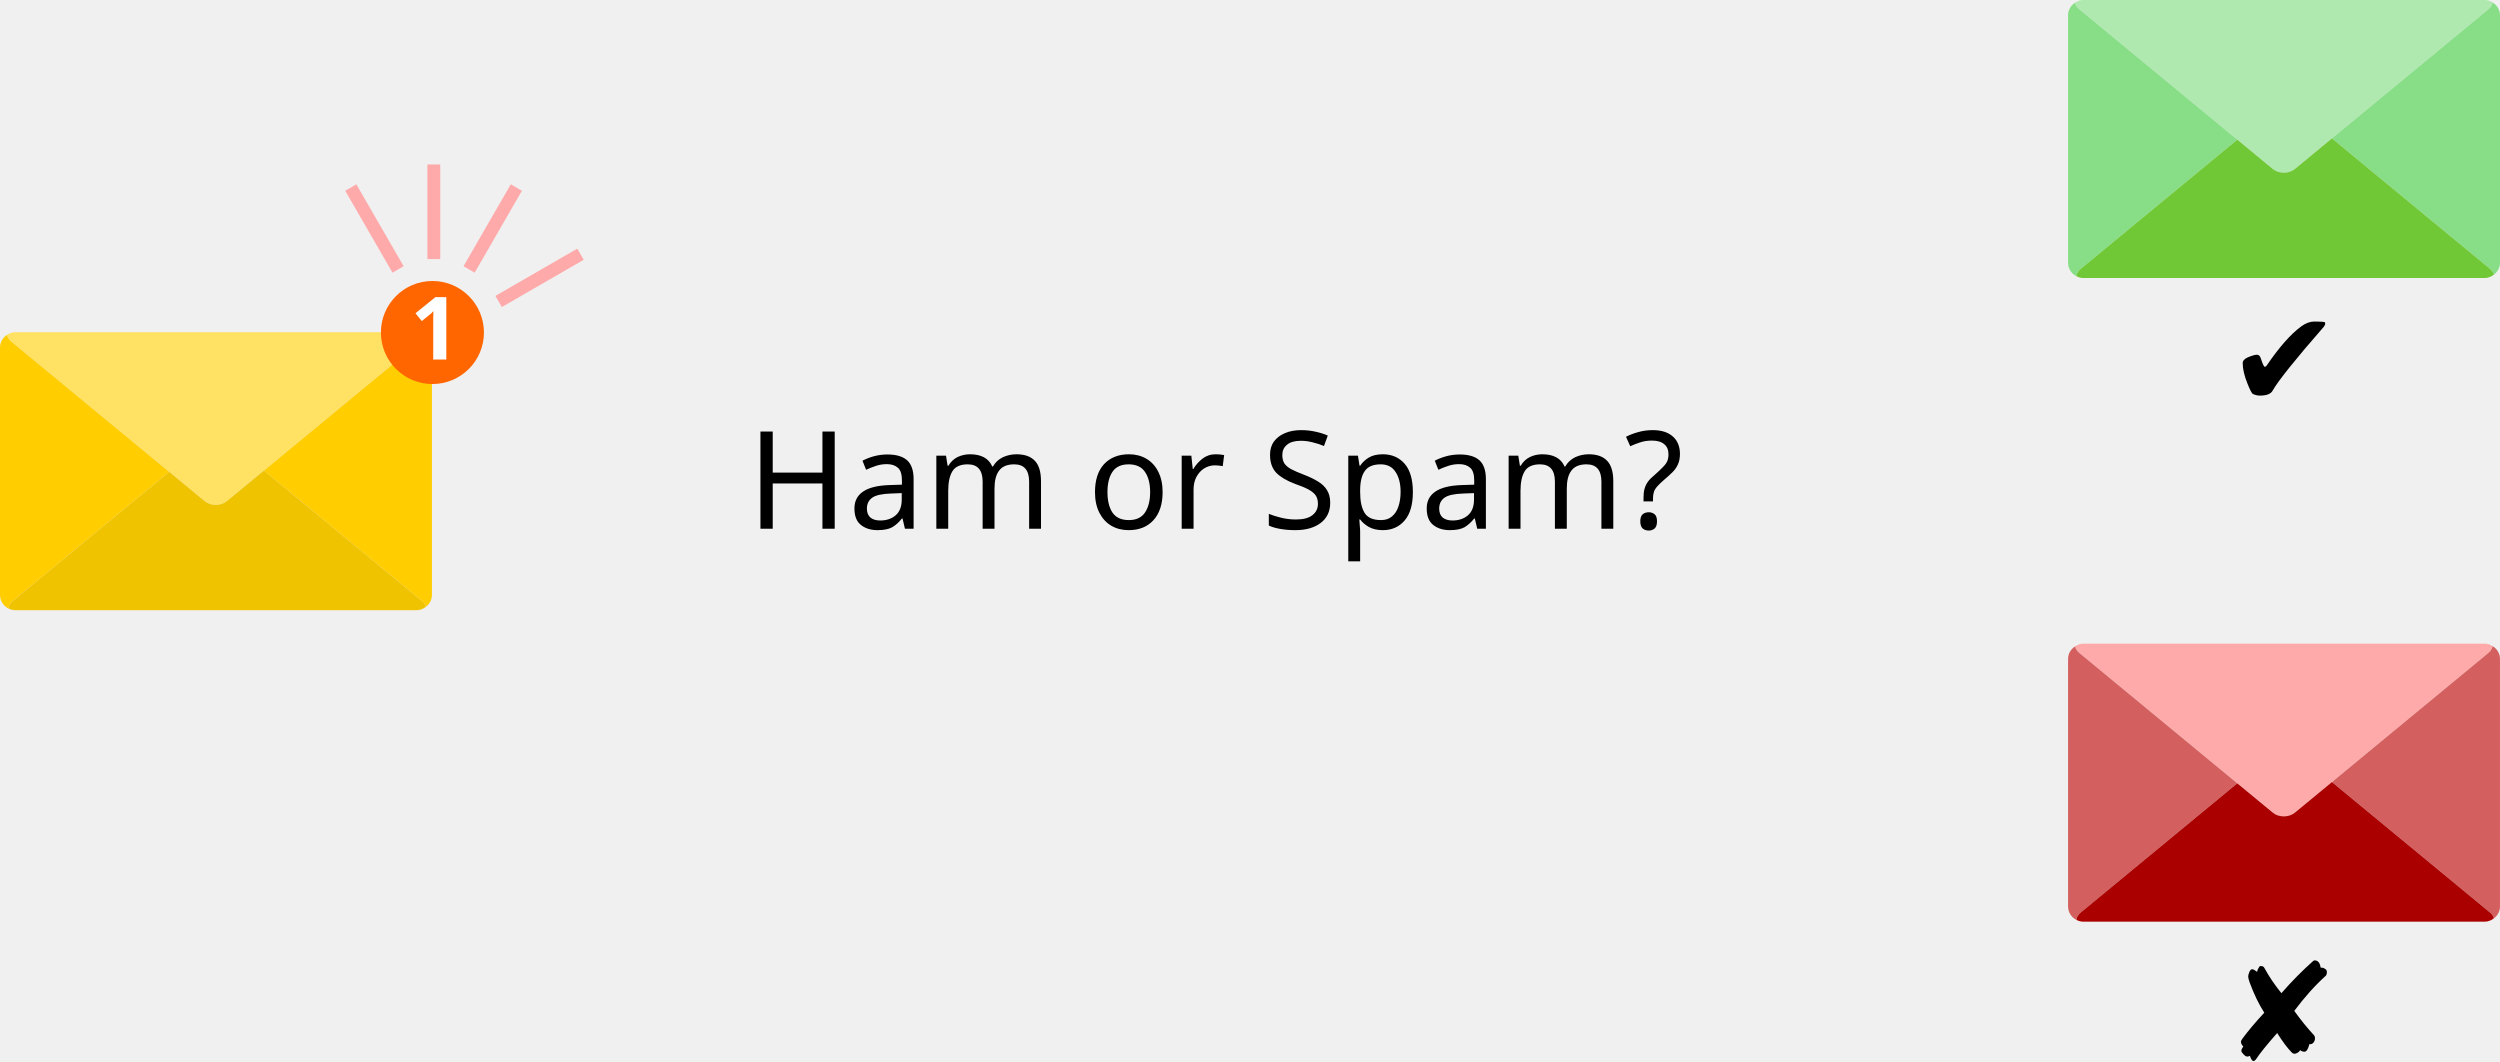
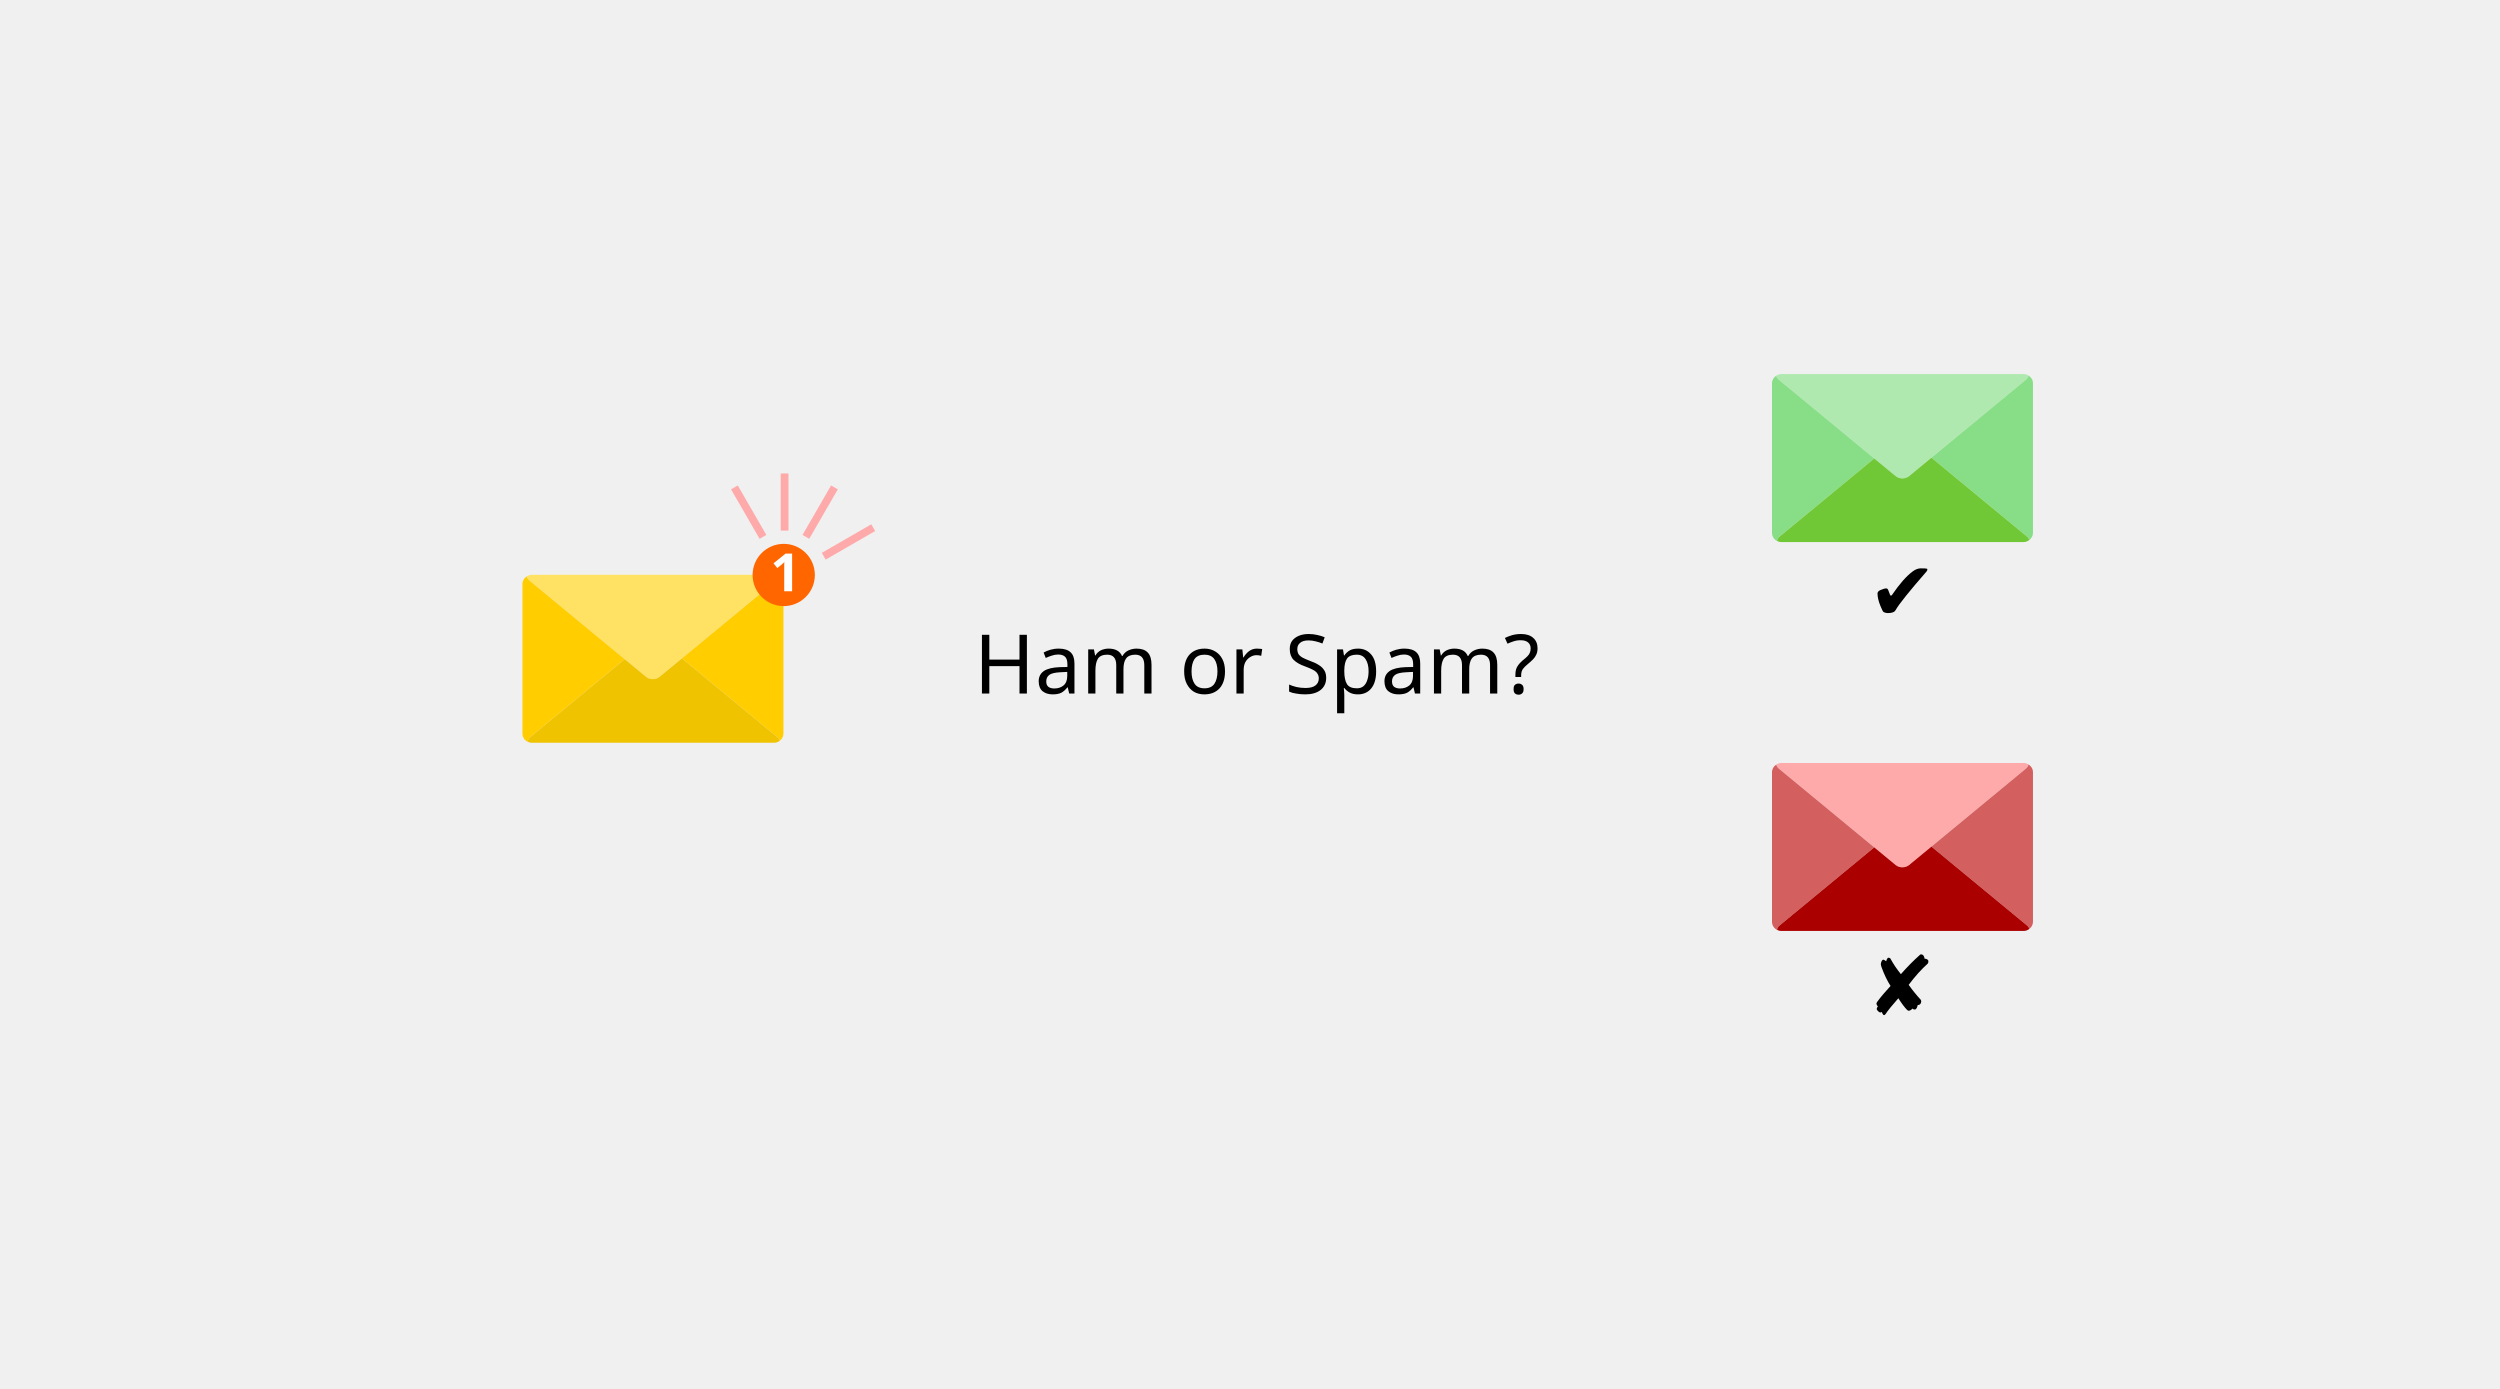
- <svg xmlns="http://www.w3.org/2000/svg" width="194.089mm" height="82.372mm" viewBox="0 0 194.089 82.372" version="1.1" id="svg8">
+ <svg xmlns="http://www.w3.org/2000/svg" width="900" height="500" viewBox="0 0 238.125 132.292" version="1.1" id="svg8">
  <defs id="defs2">
    <filter height="1.5" y="-0.25" width="1.5" x="-0.25" style="color-interpolation-filters:sRGB" id="filter895">
      <feGaussianBlur stdDeviation="4" result="result8" id="feGaussianBlur867" />
      <feTurbulence seed="50" result="result7" type="turbulence" numOctaves="7" baseFrequency="0.01 0.01" id="feTurbulence869" />
      <feColorMatrix result="result5" values="1 0 0 0 0 0 1 0 0 0 0 0 1 0 0 0 0 0 1.4 0 " id="feColorMatrix871" />
      <feComposite result="result6" in="result5" operator="in" in2="result8" id="feComposite873" />
      <feDisplacementMap in="result5" xChannelSelector="A" yChannelSelector="A" scale="100" result="result4" in2="result6" id="feDisplacementMap875" />
      <feFlood flood-opacity="1" flood-color="rgb(224,224,224)" id="feFlood877" />
      <feComposite result="result2" operator="atop" in2="result4" id="feComposite879" />
      <feComposite in="result2" operator="atop" in2="SourceGraphic" result="result9" id="feComposite881" />
      <feBlend result="fbSourceGraphic" mode="darken" in2="result9" id="feBlend883" />
      <feGaussianBlur stdDeviation="5" in="fbSourceGraphic" result="result0" id="feGaussianBlur885" />
      <feSpecularLighting in="result0" result="result1" lighting-color="#ffffff" surfaceScale="8" specularConstant="0.8" specularExponent="30" id="feSpecularLighting889">
        <feDistantLight elevation="55" azimuth="235" id="feDistantLight887" />
      </feSpecularLighting>
      <feComposite in2="fbSourceGraphic" in="result1" result="result2" operator="in" id="feComposite891" />
      <feComposite in="fbSourceGraphic" result="result4" operator="arithmetic" k2="1" k3="1" in2="result2" id="feComposite893" k1="0" k4="0" />
    </filter>
    <filter height="1.4" y="-0.2" width="1.4" x="-0.2" style="color-interpolation-filters:sRGB" id="filter925">
      <feGaussianBlur stdDeviation="4" result="result8" id="feGaussianBlur897" />
      <feTurbulence seed="50" result="result7" type="turbulence" numOctaves="7" baseFrequency="0.01 0.01" id="feTurbulence899" />
      <feColorMatrix result="result5" values="1 0 0 0 0 0 1 0 0 0 0 0 1 0 0 0 0 0 1.4 0 " id="feColorMatrix901" />
      <feComposite result="result6" in="result5" operator="in" in2="result8" id="feComposite903" />
      <feDisplacementMap in="result5" xChannelSelector="A" yChannelSelector="A" scale="100" result="result4" in2="result6" id="feDisplacementMap905" />
      <feFlood flood-opacity="1" flood-color="rgb(224,224,224)" id="feFlood907" />
      <feComposite result="result2" operator="atop" in2="result4" id="feComposite909" />
      <feComposite in="result2" operator="atop" in2="SourceGraphic" result="result9" id="feComposite911" />
      <feBlend result="fbSourceGraphic" mode="darken" in2="result9" id="feBlend913" />
      <feGaussianBlur stdDeviation="5" in="fbSourceGraphic" result="result0" id="feGaussianBlur915" />
      <feSpecularLighting in="result0" result="result1" lighting-color="#ffffff" surfaceScale="8" specularConstant="0.8" specularExponent="30" id="feSpecularLighting919">
        <feDistantLight elevation="55" azimuth="235" id="feDistantLight917" />
      </feSpecularLighting>
      <feComposite in2="fbSourceGraphic" in="result1" result="result2" operator="in" id="feComposite921" />
      <feComposite in="fbSourceGraphic" result="fbSourceGraphic" operator="arithmetic" k2="1" k3="1" in2="result2" id="feComposite923" k1="0" k4="0" />
      <feColorMatrix result="fbSourceGraphicAlpha" in="fbSourceGraphic" values="0 0 0 -1 0 0 0 0 -1 0 0 0 0 -1 0 0 0 0 1 0" id="feColorMatrix957" />
      <feGaussianBlur id="feGaussianBlur959" result="result14" stdDeviation="1.5" in="fbSourceGraphic" />
      <feFlood id="feFlood961" result="result12" flood-color="rgb(146,94,26)" />
      <feTurbulence id="feTurbulence963" type="turbulence" seed="25" baseFrequency="0.001 0.002" numOctaves="5" result="result5" />
      <feDisplacementMap in2="result14" id="feDisplacementMap965" scale="100" xChannelSelector="R" in="result5" result="result8" yChannelSelector="G" />
      <feComposite in2="result5" id="feComposite967" in="result8" result="result10" operator="arithmetic" k1="0.5" k2="0.5" k3="0" k4="0" />
      <feSpecularLighting id="feSpecularLighting969" specularExponent="15" specularConstant="1" surfaceScale="-15" result="result2">
        <feDistantLight id="feDistantLight971" elevation="90" azimuth="225" />
      </feSpecularLighting>
      <feGaussianBlur id="feGaussianBlur973" result="result13" stdDeviation="0.4" />
      <feDiffuseLighting id="feDiffuseLighting975" surfaceScale="-20" result="result1" diffuseConstant="0.6" in="result13">
        <feDistantLight id="feDistantLight977" elevation="10" azimuth="225" />
      </feDiffuseLighting>
      <feComposite in2="result1" id="feComposite979" result="result4" in="fbSourceGraphic" operator="arithmetic" k2="1" k3="0.6" k1="0" k4="0" />
      <feComposite in2="fbSourceGraphic" id="feComposite981" result="result11" operator="in" />
      <feBlend in2="result11" id="feBlend983" in="result11" result="result9" mode="normal" />
    </filter>
    <filter height="1.4" y="-0.2" width="1.4" x="-0.2" style="color-interpolation-filters:sRGB" id="filter955">
      <feGaussianBlur stdDeviation="4" result="result8" id="feGaussianBlur927" />
      <feTurbulence seed="50" result="result7" type="turbulence" numOctaves="7" baseFrequency="0.01 0.01" id="feTurbulence929" />
      <feColorMatrix result="result5" values="1 0 0 0 0 0 1 0 0 0 0 0 1 0 0 0 0 0 1.4 0 " id="feColorMatrix931" />
      <feComposite result="result6" in="result5" operator="in" in2="result8" id="feComposite933" />
      <feDisplacementMap in="result5" xChannelSelector="A" yChannelSelector="A" scale="100" result="result4" in2="result6" id="feDisplacementMap935" />
      <feFlood flood-opacity="1" flood-color="rgb(224,224,224)" id="feFlood937" />
      <feComposite result="result2" operator="atop" in2="result4" id="feComposite939" />
      <feComposite in="result2" operator="atop" in2="SourceGraphic" result="result9" id="feComposite941" />
      <feBlend result="fbSourceGraphic" mode="darken" in2="result9" id="feBlend943" />
      <feGaussianBlur stdDeviation="5" in="fbSourceGraphic" result="result0" id="feGaussianBlur945" />
      <feSpecularLighting in="result0" result="result1" lighting-color="#ffffff" surfaceScale="8" specularConstant="0.8" specularExponent="30" id="feSpecularLighting949">
        <feDistantLight elevation="55" azimuth="235" id="feDistantLight947" />
      </feSpecularLighting>
      <feComposite in2="fbSourceGraphic" in="result1" result="result2" operator="in" id="feComposite951" />
      <feComposite in="fbSourceGraphic" result="fbSourceGraphic" operator="arithmetic" k2="1" k3="1" in2="result2" id="feComposite953" k1="0" k4="0" />
      <feColorMatrix result="fbSourceGraphicAlpha" in="fbSourceGraphic" values="0 0 0 -1 0 0 0 0 -1 0 0 0 0 -1 0 0 0 0 1 0" id="feColorMatrix985" />
      <feGaussianBlur id="feGaussianBlur987" result="result14" stdDeviation="1.5" in="fbSourceGraphic" />
      <feFlood id="feFlood989" result="result12" flood-color="rgb(146,94,26)" />
      <feTurbulence id="feTurbulence991" type="turbulence" seed="25" baseFrequency="0.001 0.002" numOctaves="5" result="result5" />
      <feDisplacementMap in2="result14" id="feDisplacementMap993" scale="100" xChannelSelector="R" in="result5" result="result8" yChannelSelector="G" />
      <feComposite in2="result5" id="feComposite995" in="result8" result="result10" operator="arithmetic" k1="0.5" k2="0.5" k3="0" k4="0" />
      <feSpecularLighting id="feSpecularLighting997" specularExponent="15" specularConstant="1" surfaceScale="-15" result="result2">
        <feDistantLight id="feDistantLight999" elevation="90" azimuth="225" />
      </feSpecularLighting>
      <feGaussianBlur id="feGaussianBlur1001" result="result13" stdDeviation="0.4" />
      <feDiffuseLighting id="feDiffuseLighting1003" surfaceScale="-20" result="result1" diffuseConstant="0.6" in="result13">
        <feDistantLight id="feDistantLight1005" elevation="10" azimuth="225" />
      </feDiffuseLighting>
      <feComposite in2="result1" id="feComposite1007" result="result4" in="fbSourceGraphic" operator="arithmetic" k2="1" k3="0.6" k1="0" k4="0" />
      <feComposite in2="fbSourceGraphic" id="feComposite1009" result="result11" operator="in" />
      <feBlend in2="result11" id="feBlend1011" in="result11" result="result9" mode="normal" />
    </filter>
    <filter height="1.5" y="-0.25" width="1.5" x="-0.25" style="color-interpolation-filters:sRGB" id="filter1817">
      <feGaussianBlur stdDeviation="5" result="result8" id="feGaussianBlur1801" />
      <feTurbulence seed="25" result="result7" type="turbulence" numOctaves="2" baseFrequency="0.03" id="feTurbulence1803" />
      <feComposite in2="result8" result="result6" operator="in" in="result8" id="feComposite1805" />
      <feDisplacementMap in="result7" in2="result6" xChannelSelector="A" yChannelSelector="A" scale="120" result="result4" id="feDisplacementMap1807" />
      <feComposite in2="result4" result="result2" operator="arithmetic" in="SourceGraphic" k1="2" k3="2.5" k2="0.25" id="feComposite1809" k4="0" />
      <feComposite result="fbSourceGraphic" in="result2" operator="in" in2="SourceGraphic" id="feComposite1811" />
      <feBlend mode="screen" in2="fbSourceGraphic" result="result91" id="feBlend1813" />
      <feBlend mode="multiply" in2="result91" id="feBlend1815" />
    </filter>
  </defs>
-   <g id="layer1" transform="translate(-132.2127,-37.92349)">
+   <g id="layer1" transform="translate(-139.6376,-82.70499)">
    <text xml:space="preserve" style="font-style:normal;font-weight:normal;font-size:10.583px;line-height:1.25;font-family:sans-serif;fill:#000000;fill-opacity:0;stroke:none;stroke-width:0.265" x="117.347" y="84.76" id="text2728">
      <tspan id="tspan2726" x="117.347" y="84.76" style="fill:#000000;fill-opacity:0;stroke-width:0.265" />
    </text>
    <g id="g3196">
-       <g id="g2994" transform="translate(5.929229,-3.325782)">
-         <path id="rect2555" style="font-variation-settings:normal;vector-effect:none;fill:#ffe264;fill-opacity:1;stroke:#000000;stroke-width:0;stroke-linecap:square;stroke-linejoin:miter;stroke-miterlimit:4;stroke-dasharray:none;stroke-dashoffset:0;stroke-opacity:1;stop-color:#000000" d="m 126.837,67.244 c 0.015,0.059 0.014,0.12 0.042,0.176 0.06,0.121 0.149,0.235 0.269,0.334 l 15.022,12.398 c 0.12,0.099 0.258,0.173 0.405,0.222 0.147,0.049 0.304,0.074 0.46,0.074 0.156,0 0.312,-0.025 0.459,-0.074 0.147,-0.049 0.285,-0.123 0.405,-0.222 l 15.022,-12.398 c 0.12,-0.099 0.21,-0.213 0.27,-0.334 0.031,-0.062 0.03,-0.129 0.045,-0.194 -0.178,-0.107 -0.374,-0.186 -0.598,-0.186 H 127.461 c -0.235,0 -0.44,0.086 -0.624,0.203 z" />
-         <path id="path2641" style="font-variation-settings:normal;vector-effect:none;fill:#ffcd00;fill-opacity:1;stroke:#000000;stroke-width:0;stroke-linecap:square;stroke-linejoin:miter;stroke-miterlimit:4;stroke-dasharray:none;stroke-dashoffset:0;stroke-opacity:1;stop-color:#000000" d="M 139.419,77.882 127.148,67.754 c -0.12,-0.099 -0.209,-0.213 -0.269,-0.334 -0.028,-0.056 -0.027,-0.117 -0.042,-0.176 -0.326,0.209 -0.553,0.557 -0.553,0.975 v 19.229 c 10e-6,0.462 0.27,0.85 0.656,1.043 0.014,-0.083 0.019,-0.167 0.058,-0.245 0.06,-0.121 0.15,-0.235 0.27,-0.334 z" />
-         <path id="path2647" style="font-variation-settings:normal;vector-effect:none;fill:#ffcd00;fill-opacity:1;stroke:#000000;stroke-width:0;stroke-linecap:square;stroke-linejoin:miter;stroke-miterlimit:4;stroke-dasharray:none;stroke-dashoffset:0;stroke-opacity:1;stop-color:#000000" d="m 159.339,88.37 c 0.283,-0.215 0.477,-0.539 0.477,-0.923 V 68.218 c 0,-0.429 -0.239,-0.786 -0.58,-0.992 -0.015,0.065 -0.015,0.132 -0.045,0.194 -0.06,0.121 -0.15,0.235 -0.27,0.334 L 146.77,77.784 159.04,87.911 c 0.12,0.099 0.209,0.213 0.269,0.334 0.02,0.04 0.016,0.083 0.029,0.125 z" />
-         <path id="path2645" style="font-variation-settings:normal;vector-effect:none;fill:#efc300;fill-opacity:1;stroke:#000000;stroke-width:0;stroke-linecap:square;stroke-linejoin:miter;stroke-miterlimit:4;stroke-dasharray:none;stroke-dashoffset:0;stroke-opacity:1;stop-color:#000000" d="m 159.339,88.37 c -0.013,-0.041 -0.01,-0.085 -0.029,-0.125 -0.06,-0.121 -0.149,-0.236 -0.269,-0.334 l -12.271,-10.128 -2.87,2.369 c -0.12,0.099 -0.258,0.173 -0.405,0.222 -0.147,0.049 -0.303,0.074 -0.459,0.074 -0.156,10e-7 -0.313,-0.025 -0.46,-0.074 -0.147,-0.049 -0.285,-0.123 -0.405,-0.222 l -2.751,-2.271 -12.152,10.029 c -0.12,0.099 -0.21,0.213 -0.27,0.334 -0.039,0.078 -0.044,0.162 -0.058,0.245 0.159,0.079 0.331,0.134 0.521,0.134 l 31.178,-6e-6 c 0.268,2e-6 0.503,-0.105 0.7,-0.255 z" />
-       </g>
-       <g id="g3142" transform="translate(5.908829,-3.325782)">
-         <g id="g3024">
-           <circle style="font-variation-settings:normal;vector-effect:none;fill:#ff6600;fill-opacity:1;stroke:#000000;stroke-width:0;stroke-linecap:square;stroke-linejoin:miter;stroke-miterlimit:4;stroke-dasharray:none;stroke-dashoffset:0;stroke-opacity:1;stop-color:#000000" id="path2730" cx="159.875" cy="67.064" r="4" />
-           <text xml:space="preserve" style="font-style:normal;font-weight:normal;font-size:8.467px;line-height:1.25;font-family:sans-serif;fill:#ffffff;fill-opacity:1;stroke:none;stroke-width:0.212" x="158.158" y="69.16" id="text2734">
-             <tspan id="tspan2732" x="158.158" y="69.16" style="font-style:normal;font-variant:normal;font-weight:bold;font-stretch:normal;font-size:6.773px;font-family:'Ubuntu Mono';-inkscape-font-specification:'Ubuntu Mono Bold';fill:#ffffff;fill-opacity:1;stroke-width:0.212">1</tspan>
-           </text>
+       <g id="g1297" transform="translate(17.01085,3.137477)">
+         <g id="g2994" transform="matrix(0.7412975,0,0,0.7412975,78.77669,84.62016)">
+           <path id="rect2555" style="font-variation-settings:normal;vector-effect:none;fill:#ffe264;fill-opacity:1;stroke:#000000;stroke-width:0;stroke-linecap:square;stroke-linejoin:miter;stroke-miterlimit:4;stroke-dasharray:none;stroke-dashoffset:0;stroke-opacity:1;stop-color:#000000" d="m 126.837,67.244 c 0.015,0.059 0.014,0.12 0.042,0.176 0.06,0.121 0.149,0.235 0.269,0.334 l 15.022,12.398 c 0.12,0.099 0.258,0.173 0.405,0.222 0.147,0.049 0.304,0.074 0.46,0.074 0.156,0 0.312,-0.025 0.459,-0.074 0.147,-0.049 0.285,-0.123 0.405,-0.222 l 15.022,-12.398 c 0.12,-0.099 0.21,-0.213 0.27,-0.334 0.031,-0.062 0.03,-0.129 0.045,-0.194 -0.178,-0.107 -0.374,-0.186 -0.598,-0.186 H 127.461 c -0.235,0 -0.44,0.086 -0.624,0.203 z" />
+           <path id="path2641" style="font-variation-settings:normal;vector-effect:none;fill:#ffcd00;fill-opacity:1;stroke:#000000;stroke-width:0;stroke-linecap:square;stroke-linejoin:miter;stroke-miterlimit:4;stroke-dasharray:none;stroke-dashoffset:0;stroke-opacity:1;stop-color:#000000" d="M 139.419,77.882 127.148,67.754 c -0.12,-0.099 -0.209,-0.213 -0.269,-0.334 -0.028,-0.056 -0.027,-0.117 -0.042,-0.176 -0.326,0.209 -0.553,0.557 -0.553,0.975 v 19.229 c 10e-6,0.462 0.27,0.85 0.656,1.043 0.014,-0.083 0.019,-0.167 0.058,-0.245 0.06,-0.121 0.15,-0.235 0.27,-0.334 z" />
+           <path id="path2647" style="font-variation-settings:normal;vector-effect:none;fill:#ffcd00;fill-opacity:1;stroke:#000000;stroke-width:0;stroke-linecap:square;stroke-linejoin:miter;stroke-miterlimit:4;stroke-dasharray:none;stroke-dashoffset:0;stroke-opacity:1;stop-color:#000000" d="m 159.339,88.37 c 0.283,-0.215 0.477,-0.539 0.477,-0.923 V 68.218 c 0,-0.429 -0.239,-0.786 -0.58,-0.992 -0.015,0.065 -0.015,0.132 -0.045,0.194 -0.06,0.121 -0.15,0.235 -0.27,0.334 L 146.77,77.784 159.04,87.911 c 0.12,0.099 0.209,0.213 0.269,0.334 0.02,0.04 0.016,0.083 0.029,0.125 z" />
+           <path id="path2645" style="font-variation-settings:normal;vector-effect:none;fill:#efc300;fill-opacity:1;stroke:#000000;stroke-width:0;stroke-linecap:square;stroke-linejoin:miter;stroke-miterlimit:4;stroke-dasharray:none;stroke-dashoffset:0;stroke-opacity:1;stop-color:#000000" d="m 159.339,88.37 c -0.013,-0.041 -0.01,-0.085 -0.029,-0.125 -0.06,-0.121 -0.149,-0.236 -0.269,-0.334 l -12.271,-10.128 -2.87,2.369 c -0.12,0.099 -0.258,0.173 -0.405,0.222 -0.147,0.049 -0.303,0.074 -0.459,0.074 -0.156,10e-7 -0.313,-0.025 -0.46,-0.074 -0.147,-0.049 -0.285,-0.123 -0.405,-0.222 l -2.751,-2.271 -12.152,10.029 c -0.12,0.099 -0.21,0.213 -0.27,0.334 -0.039,0.078 -0.044,0.162 -0.058,0.245 0.159,0.079 0.331,0.134 0.521,0.134 l 31.178,-6e-6 c 0.268,2e-6 0.503,-0.105 0.7,-0.255 z" />
        </g>
-         <path style="fill:#ff8080;stroke:#ffaaaa;stroke-width:1;stroke-linecap:butt;stroke-linejoin:miter;stroke-miterlimit:4;stroke-dasharray:none;stroke-opacity:1" d="m 159.984,54.019 c 0,2.447 0,4.895 0,7.342" id="path2792-5" />
-         <path style="fill:#ff8080;stroke:#ffaaaa;stroke-width:1;stroke-linecap:butt;stroke-linejoin:miter;stroke-miterlimit:4;stroke-dasharray:none;stroke-opacity:1" d="m 171.373,60.984 c -2.12,1.224 -4.239,2.447 -6.359,3.671" id="path2792-1" />
-         <path style="fill:#ff8080;stroke:#ffaaaa;stroke-width:1;stroke-linecap:butt;stroke-linejoin:miter;stroke-miterlimit:4;stroke-dasharray:none;stroke-opacity:1" d="m 166.392,55.809 c -1.224,2.12 -2.447,4.239 -3.671,6.359" id="path2792-10" />
-         <path style="fill:#ff8080;stroke:#ffaaaa;stroke-width:1;stroke-linecap:butt;stroke-linejoin:miter;stroke-miterlimit:4;stroke-dasharray:none;stroke-opacity:1" d="m 153.537,55.809 c 1.224,2.12 2.447,4.239 3.671,6.359" id="path2792-10-8" />
-       </g>
-       <text xml:space="preserve" style="font-style:normal;font-weight:normal;font-size:10.583px;line-height:1.25;font-family:sans-serif;fill:#000000;fill-opacity:1;stroke:none;stroke-width:0.265" x="190.218" y="78.975" id="text3008">
-         <tspan id="tspan3006" x="190.218" y="78.975" style="font-style:normal;font-variant:normal;font-weight:normal;font-stretch:normal;font-family:Purisa;-inkscape-font-specification:Purisa;stroke-width:0.265">Ham or Spam?</tspan>
-       </text>
-       <g id="g1334">
-         <g id="g3100" transform="translate(130.669,-75.65655)">
-           <g id="g3082" transform="translate(-1.765775,-1.072665)">
-             <g id="g2982" transform="translate(74.47231,-0.9415527)">
-               <path id="rect2555-5" style="font-variation-settings:normal;vector-effect:none;fill:#afe9af;fill-opacity:1;stroke:none;stroke-width:0;stroke-linecap:square;stroke-linejoin:miter;stroke-miterlimit:4;stroke-dasharray:none;stroke-dashoffset:0;stroke-opacity:1;stop-color:#000000" d="m 89.946,115.797 c 0.015,0.059 0.014,0.12 0.042,0.176 0.06,0.121 0.149,0.235 0.269,0.334 l 15.022,12.398 c 0.12,0.099 0.258,0.173 0.405,0.222 0.147,0.049 0.304,0.074 0.46,0.074 0.156,0 0.312,-0.025 0.459,-0.074 0.147,-0.049 0.285,-0.123 0.405,-0.222 l 15.022,-12.398 c 0.12,-0.099 0.21,-0.213 0.27,-0.334 0.031,-0.062 0.03,-0.129 0.045,-0.194 -0.178,-0.107 -0.374,-0.186 -0.598,-0.186 H 90.57 c -0.235,0 -0.44,0.086 -0.624,0.203 z" />
-               <path id="path2641-0" style="font-variation-settings:normal;vector-effect:none;fill:#87de87;fill-opacity:1;stroke:none;stroke-width:0;stroke-linecap:square;stroke-linejoin:miter;stroke-miterlimit:4;stroke-dasharray:none;stroke-dashoffset:0;stroke-opacity:1;stop-color:#000000" d="M 102.528,126.435 90.257,116.308 c -0.12,-0.099 -0.209,-0.213 -0.269,-0.334 -0.028,-0.056 -0.027,-0.117 -0.042,-0.176 -0.326,0.209 -0.553,0.557 -0.553,0.975 v 19.229 c 10e-6,0.462 0.27,0.85 0.656,1.043 0.014,-0.083 0.019,-0.167 0.058,-0.245 0.06,-0.121 0.15,-0.235 0.27,-0.334 z" />
-               <path id="path2647-6" style="font-variation-settings:normal;vector-effect:none;fill:#87de87;fill-opacity:1;stroke:none;stroke-width:0;stroke-linecap:square;stroke-linejoin:miter;stroke-miterlimit:4;stroke-dasharray:none;stroke-dashoffset:0;stroke-opacity:1;stop-color:#000000" d="m 122.448,136.924 c 0.283,-0.215 0.477,-0.539 0.477,-0.923 v -19.229 c 0,-0.429 -0.239,-0.786 -0.58,-0.992 -0.015,0.065 -0.015,0.132 -0.045,0.194 -0.06,0.121 -0.15,0.235 -0.27,0.334 l -12.152,10.029 12.271,10.128 c 0.12,0.099 0.209,0.213 0.269,0.334 0.02,0.04 0.016,0.083 0.029,0.125 z" />
-               <path id="path2645-4" style="font-variation-settings:normal;vector-effect:none;fill:#71c837;fill-opacity:1;stroke:none;stroke-width:0;stroke-linecap:square;stroke-linejoin:miter;stroke-miterlimit:4;stroke-dasharray:none;stroke-dashoffset:0;stroke-opacity:1;stop-color:#000000" d="m 122.448,136.924 c -0.013,-0.041 -0.01,-0.085 -0.029,-0.125 -0.06,-0.121 -0.149,-0.235 -0.269,-0.334 l -12.271,-10.128 -2.87,2.369 c -0.12,0.099 -0.258,0.173 -0.405,0.222 -0.147,0.049 -0.303,0.074 -0.459,0.074 -0.156,0 -0.313,-0.025 -0.46,-0.074 -0.147,-0.049 -0.285,-0.123 -0.405,-0.222 l -2.751,-2.271 -12.152,10.029 c -0.12,0.099 -0.21,0.213 -0.27,0.334 -0.039,0.078 -0.044,0.162 -0.058,0.245 0.159,0.079 0.331,0.134 0.521,0.134 l 31.178,-1e-5 c 0.268,0 0.503,-0.105 0.7,-0.255 z" />
+         <g id="g3142" transform="matrix(0.7412975,0,0,0.7412975,78.76157,84.62016)">
+           <g id="g3024">
+             <circle style="font-variation-settings:normal;vector-effect:none;fill:#ff6600;fill-opacity:1;stroke:#000000;stroke-width:0;stroke-linecap:square;stroke-linejoin:miter;stroke-miterlimit:4;stroke-dasharray:none;stroke-dashoffset:0;stroke-opacity:1;stop-color:#000000" id="path2730" cx="159.875" cy="67.064" r="4" />
+             <text xml:space="preserve" style="font-style:normal;font-weight:normal;font-size:8.467px;line-height:1.25;font-family:sans-serif;fill:#ffffff;fill-opacity:1;stroke:none;stroke-width:0.212" x="158.158" y="69.16" id="text2734">
+               <tspan id="tspan2732" x="158.158" y="69.16" style="font-style:normal;font-variant:normal;font-weight:bold;font-stretch:normal;font-size:6.773px;font-family:'Ubuntu Mono';-inkscape-font-specification:'Ubuntu Mono Bold';fill:#ffffff;fill-opacity:1;stroke-width:0.212">1</tspan>
+             </text>
+           </g>
+           <path style="fill:#ff8080;stroke:#ffaaaa;stroke-width:1;stroke-linecap:butt;stroke-linejoin:miter;stroke-miterlimit:4;stroke-dasharray:none;stroke-opacity:1" d="m 159.984,54.019 c 0,2.447 0,4.895 0,7.342" id="path2792-5" />
+           <path style="fill:#ff8080;stroke:#ffaaaa;stroke-width:1;stroke-linecap:butt;stroke-linejoin:miter;stroke-miterlimit:4;stroke-dasharray:none;stroke-opacity:1" d="m 171.373,60.984 c -2.12,1.224 -4.239,2.447 -6.359,3.671" id="path2792-1" />
+           <path style="fill:#ff8080;stroke:#ffaaaa;stroke-width:1;stroke-linecap:butt;stroke-linejoin:miter;stroke-miterlimit:4;stroke-dasharray:none;stroke-opacity:1" d="m 166.392,55.809 c -1.224,2.12 -2.447,4.239 -3.671,6.359" id="path2792-10" />
+           <path style="fill:#ff8080;stroke:#ffaaaa;stroke-width:1;stroke-linecap:butt;stroke-linejoin:miter;stroke-miterlimit:4;stroke-dasharray:none;stroke-opacity:1" d="m 153.537,55.809 c 1.224,2.12 2.447,4.239 3.671,6.359" id="path2792-10-8" />
+         </g>
+         <text xml:space="preserve" style="font-style:normal;font-weight:normal;font-size:7.845px;line-height:1.25;font-family:sans-serif;fill:#000000;fill-opacity:1;stroke:none;stroke-width:0.196" x="215.39" y="145.629" id="text3008">
+           <tspan id="tspan3006" x="215.39" y="145.629" style="font-style:normal;font-variant:normal;font-weight:normal;font-stretch:normal;font-family:Purisa;-inkscape-font-specification:Purisa;stroke-width:0.196">Ham or Spam?</tspan>
+         </text>
+         <g id="g1334" transform="matrix(0.7412975,0,0,0.7412975,74.38137,87.08556)">
+           <g id="g3100" transform="translate(130.669,-75.65655)">
+             <g id="g3082" transform="translate(-1.765775,-1.072665)">
+               <g id="g2982" transform="translate(74.47231,-0.9415527)">
+                 <path id="rect2555-5" style="font-variation-settings:normal;vector-effect:none;fill:#afe9af;fill-opacity:1;stroke:none;stroke-width:0;stroke-linecap:square;stroke-linejoin:miter;stroke-miterlimit:4;stroke-dasharray:none;stroke-dashoffset:0;stroke-opacity:1;stop-color:#000000" d="m 89.946,115.797 c 0.015,0.059 0.014,0.12 0.042,0.176 0.06,0.121 0.149,0.235 0.269,0.334 l 15.022,12.398 c 0.12,0.099 0.258,0.173 0.405,0.222 0.147,0.049 0.304,0.074 0.46,0.074 0.156,0 0.312,-0.025 0.459,-0.074 0.147,-0.049 0.285,-0.123 0.405,-0.222 l 15.022,-12.398 c 0.12,-0.099 0.21,-0.213 0.27,-0.334 0.031,-0.062 0.03,-0.129 0.045,-0.194 -0.178,-0.107 -0.374,-0.186 -0.598,-0.186 H 90.57 c -0.235,0 -0.44,0.086 -0.624,0.203 z" />
+                 <path id="path2641-0" style="font-variation-settings:normal;vector-effect:none;fill:#87de87;fill-opacity:1;stroke:none;stroke-width:0;stroke-linecap:square;stroke-linejoin:miter;stroke-miterlimit:4;stroke-dasharray:none;stroke-dashoffset:0;stroke-opacity:1;stop-color:#000000" d="M 102.528,126.435 90.257,116.308 c -0.12,-0.099 -0.209,-0.213 -0.269,-0.334 -0.028,-0.056 -0.027,-0.117 -0.042,-0.176 -0.326,0.209 -0.553,0.557 -0.553,0.975 v 19.229 c 10e-6,0.462 0.27,0.85 0.656,1.043 0.014,-0.083 0.019,-0.167 0.058,-0.245 0.06,-0.121 0.15,-0.235 0.27,-0.334 z" />
+                 <path id="path2647-6" style="font-variation-settings:normal;vector-effect:none;fill:#87de87;fill-opacity:1;stroke:none;stroke-width:0;stroke-linecap:square;stroke-linejoin:miter;stroke-miterlimit:4;stroke-dasharray:none;stroke-dashoffset:0;stroke-opacity:1;stop-color:#000000" d="m 122.448,136.924 c 0.283,-0.215 0.477,-0.539 0.477,-0.923 v -19.229 c 0,-0.429 -0.239,-0.786 -0.58,-0.992 -0.015,0.065 -0.015,0.132 -0.045,0.194 -0.06,0.121 -0.15,0.235 -0.27,0.334 l -12.152,10.029 12.271,10.128 c 0.12,0.099 0.209,0.213 0.269,0.334 0.02,0.04 0.016,0.083 0.029,0.125 z" />
+                 <path id="path2645-4" style="font-variation-settings:normal;vector-effect:none;fill:#71c837;fill-opacity:1;stroke:none;stroke-width:0;stroke-linecap:square;stroke-linejoin:miter;stroke-miterlimit:4;stroke-dasharray:none;stroke-dashoffset:0;stroke-opacity:1;stop-color:#000000" d="m 122.448,136.924 c -0.013,-0.041 -0.01,-0.085 -0.029,-0.125 -0.06,-0.121 -0.149,-0.235 -0.269,-0.334 l -12.271,-10.128 -2.87,2.369 c -0.12,0.099 -0.258,0.173 -0.405,0.222 -0.147,0.049 -0.303,0.074 -0.459,0.074 -0.156,0 -0.313,-0.025 -0.46,-0.074 -0.147,-0.049 -0.285,-0.123 -0.405,-0.222 l -2.751,-2.271 -12.152,10.029 c -0.12,0.099 -0.21,0.213 -0.27,0.334 -0.039,0.078 -0.044,0.162 -0.058,0.245 0.159,0.079 0.331,0.134 0.521,0.134 l 31.178,-1e-5 c 0.268,0 0.503,-0.105 0.7,-0.255 z" />
+               </g>
            </g>
+             <text xml:space="preserve" style="font-style:normal;font-weight:normal;font-size:10.583px;line-height:1.25;font-family:sans-serif;fill:#000000;fill-opacity:1;stroke:none;stroke-width:0.265" x="174.437" y="145.212" id="text3086">
+               <tspan id="tspan3084" x="174.437" y="145.212" style="stroke-width:0.265">✔</tspan>
+             </text>
          </g>
-           <text xml:space="preserve" style="font-style:normal;font-weight:normal;font-size:10.583px;line-height:1.25;font-family:sans-serif;fill:#000000;fill-opacity:1;stroke:none;stroke-width:0.265" x="174.437" y="145.212" id="text3086">
-             <tspan id="tspan3084" x="174.437" y="145.212" style="stroke-width:0.265">✔</tspan>
-           </text>
-         </g>
-         <g id="g3109" transform="translate(205.8537,-25.02958)">
-           <g id="g3075" transform="translate(1.009724,-11.49232)">
-             <g id="g3112">
-               <path id="rect2555-5-6" style="font-variation-settings:normal;vector-effect:none;fill:#ffaaaa;fill-opacity:1;stroke:none;stroke-width:0;stroke-linecap:square;stroke-linejoin:miter;stroke-miterlimit:4;stroke-dasharray:none;stroke-dashoffset:0;stroke-opacity:1;stop-color:#000000" d="m 86.458,124.62 c 0.015,0.059 0.014,0.12 0.042,0.176 0.06,0.121 0.149,0.235 0.269,0.334 l 15.022,12.398 c 0.12,0.099 0.258,0.173 0.405,0.222 0.147,0.049 0.304,0.074 0.46,0.074 0.156,0 0.312,-0.025 0.459,-0.074 0.147,-0.049 0.285,-0.123 0.405,-0.222 l 15.022,-12.398 c 0.12,-0.099 0.21,-0.213 0.27,-0.334 0.031,-0.062 0.03,-0.129 0.045,-0.194 -0.178,-0.107 -0.374,-0.186 -0.598,-0.186 H 87.082 c -0.235,0 -0.44,0.086 -0.624,0.203 z" />
+           <g id="g3109" transform="translate(205.8537,-25.02958)">
+             <g id="g3075" transform="translate(1.009724,-11.49232)">
+               <g id="g3112">
+                 <path id="rect2555-5-6" style="font-variation-settings:normal;vector-effect:none;fill:#ffaaaa;fill-opacity:1;stroke:none;stroke-width:0;stroke-linecap:square;stroke-linejoin:miter;stroke-miterlimit:4;stroke-dasharray:none;stroke-dashoffset:0;stroke-opacity:1;stop-color:#000000" d="m 86.458,124.62 c 0.015,0.059 0.014,0.12 0.042,0.176 0.06,0.121 0.149,0.235 0.269,0.334 l 15.022,12.398 c 0.12,0.099 0.258,0.173 0.405,0.222 0.147,0.049 0.304,0.074 0.46,0.074 0.156,0 0.312,-0.025 0.459,-0.074 0.147,-0.049 0.285,-0.123 0.405,-0.222 l 15.022,-12.398 c 0.12,-0.099 0.21,-0.213 0.27,-0.334 0.031,-0.062 0.03,-0.129 0.045,-0.194 -0.178,-0.107 -0.374,-0.186 -0.598,-0.186 H 87.082 c -0.235,0 -0.44,0.086 -0.624,0.203 z" />
+               </g>
+               <path id="path2641-0-2" style="font-variation-settings:normal;opacity:1;vector-effect:none;fill:#d35f5f;fill-opacity:1;stroke:none;stroke-width:0;stroke-linecap:square;stroke-linejoin:miter;stroke-miterlimit:4;stroke-dasharray:none;stroke-dashoffset:0;stroke-opacity:1;stop-color:#000000;stop-opacity:1" d="M 99.04,135.258 86.77,125.131 c -0.12,-0.099 -0.209,-0.213 -0.269,-0.334 -0.028,-0.056 -0.027,-0.117 -0.042,-0.176 -0.326,0.209 -0.553,0.557 -0.553,0.975 v 19.229 c 1e-5,0.462 0.27,0.85 0.656,1.043 0.014,-0.083 0.019,-0.167 0.058,-0.245 0.06,-0.121 0.15,-0.235 0.27,-0.334 z" />
+               <path id="path2647-6-5" style="font-variation-settings:normal;vector-effect:none;fill:#d35f5f;fill-opacity:1;stroke:none;stroke-width:0;stroke-linecap:square;stroke-linejoin:miter;stroke-miterlimit:4;stroke-dasharray:none;stroke-dashoffset:0;stroke-opacity:1;stop-color:#000000" d="m 118.96,145.747 c 0.283,-0.215 0.477,-0.539 0.477,-0.923 v -19.229 c 0,-0.429 -0.239,-0.786 -0.58,-0.992 -0.015,0.065 -0.015,0.132 -0.045,0.194 -0.06,0.121 -0.15,0.235 -0.27,0.334 l -12.152,10.029 12.271,10.128 c 0.12,0.099 0.209,0.213 0.269,0.334 0.02,0.04 0.016,0.083 0.029,0.125 z" />
+               <path id="path2645-4-8" style="font-variation-settings:normal;vector-effect:none;fill:#aa0000;fill-opacity:1;stroke:none;stroke-width:0;stroke-linecap:square;stroke-linejoin:miter;stroke-miterlimit:4;stroke-dasharray:none;stroke-dashoffset:0;stroke-opacity:1;stop-color:#000000" d="m 118.96,145.747 c -0.013,-0.041 -0.01,-0.085 -0.029,-0.125 -0.06,-0.121 -0.149,-0.235 -0.269,-0.334 l -12.271,-10.128 -2.87,2.369 c -0.12,0.099 -0.258,0.173 -0.405,0.222 -0.147,0.049 -0.303,0.074 -0.459,0.074 -0.156,0 -0.313,-0.025 -0.46,-0.074 -0.147,-0.049 -0.285,-0.123 -0.405,-0.222 l -2.751,-2.271 -12.152,10.029 c -0.12,0.099 -0.21,0.213 -0.27,0.334 -0.039,0.078 -0.044,0.162 -0.058,0.245 0.159,0.079 0.331,0.134 0.521,0.134 l 31.178,-1e-5 c 0.268,0 0.503,-0.105 0.7,-0.255 z" />
            </g>
-             <path id="path2641-0-2" style="font-variation-settings:normal;opacity:1;vector-effect:none;fill:#d35f5f;fill-opacity:1;stroke:none;stroke-width:0;stroke-linecap:square;stroke-linejoin:miter;stroke-miterlimit:4;stroke-dasharray:none;stroke-dashoffset:0;stroke-opacity:1;stop-color:#000000;stop-opacity:1" d="M 99.04,135.258 86.77,125.131 c -0.12,-0.099 -0.209,-0.213 -0.269,-0.334 -0.028,-0.056 -0.027,-0.117 -0.042,-0.176 -0.326,0.209 -0.553,0.557 -0.553,0.975 v 19.229 c 1e-5,0.462 0.27,0.85 0.656,1.043 0.014,-0.083 0.019,-0.167 0.058,-0.245 0.06,-0.121 0.15,-0.235 0.27,-0.334 z" />
-             <path id="path2647-6-5" style="font-variation-settings:normal;vector-effect:none;fill:#d35f5f;fill-opacity:1;stroke:none;stroke-width:0;stroke-linecap:square;stroke-linejoin:miter;stroke-miterlimit:4;stroke-dasharray:none;stroke-dashoffset:0;stroke-opacity:1;stop-color:#000000" d="m 118.96,145.747 c 0.283,-0.215 0.477,-0.539 0.477,-0.923 v -19.229 c 0,-0.429 -0.239,-0.786 -0.58,-0.992 -0.015,0.065 -0.015,0.132 -0.045,0.194 -0.06,0.121 -0.15,0.235 -0.27,0.334 l -12.152,10.029 12.271,10.128 c 0.12,0.099 0.209,0.213 0.269,0.334 0.02,0.04 0.016,0.083 0.029,0.125 z" />
-             <path id="path2645-4-8" style="font-variation-settings:normal;vector-effect:none;fill:#aa0000;fill-opacity:1;stroke:none;stroke-width:0;stroke-linecap:square;stroke-linejoin:miter;stroke-miterlimit:4;stroke-dasharray:none;stroke-dashoffset:0;stroke-opacity:1;stop-color:#000000" d="m 118.96,145.747 c -0.013,-0.041 -0.01,-0.085 -0.029,-0.125 -0.06,-0.121 -0.149,-0.235 -0.269,-0.334 l -12.271,-10.128 -2.87,2.369 c -0.12,0.099 -0.258,0.173 -0.405,0.222 -0.147,0.049 -0.303,0.074 -0.459,0.074 -0.156,0 -0.313,-0.025 -0.46,-0.074 -0.147,-0.049 -0.285,-0.123 -0.405,-0.222 l -2.751,-2.271 -12.152,10.029 c -0.12,0.099 -0.21,0.213 -0.27,0.334 -0.039,0.078 -0.044,0.162 -0.058,0.245 0.159,0.079 0.331,0.134 0.521,0.134 l 31.178,-1e-5 c 0.268,0 0.503,-0.105 0.7,-0.255 z" />
+             <text xml:space="preserve" style="font-style:normal;font-weight:normal;font-size:10.583px;line-height:1.25;font-family:sans-serif;fill:#000000;fill-opacity:1;stroke:none;stroke-width:0.265" x="99.041" y="145.325" id="text3090">
+               <tspan id="tspan3088" x="99.041" y="145.325" style="stroke-width:0.265">✘</tspan>
+             </text>
          </g>
-           <text xml:space="preserve" style="font-style:normal;font-weight:normal;font-size:10.583px;line-height:1.25;font-family:sans-serif;fill:#000000;fill-opacity:1;stroke:none;stroke-width:0.265" x="99.041" y="145.325" id="text3090">
-             <tspan id="tspan3088" x="99.041" y="145.325" style="stroke-width:0.265">✘</tspan>
-           </text>
        </g>
      </g>
    </g>
  </g>
</svg>
